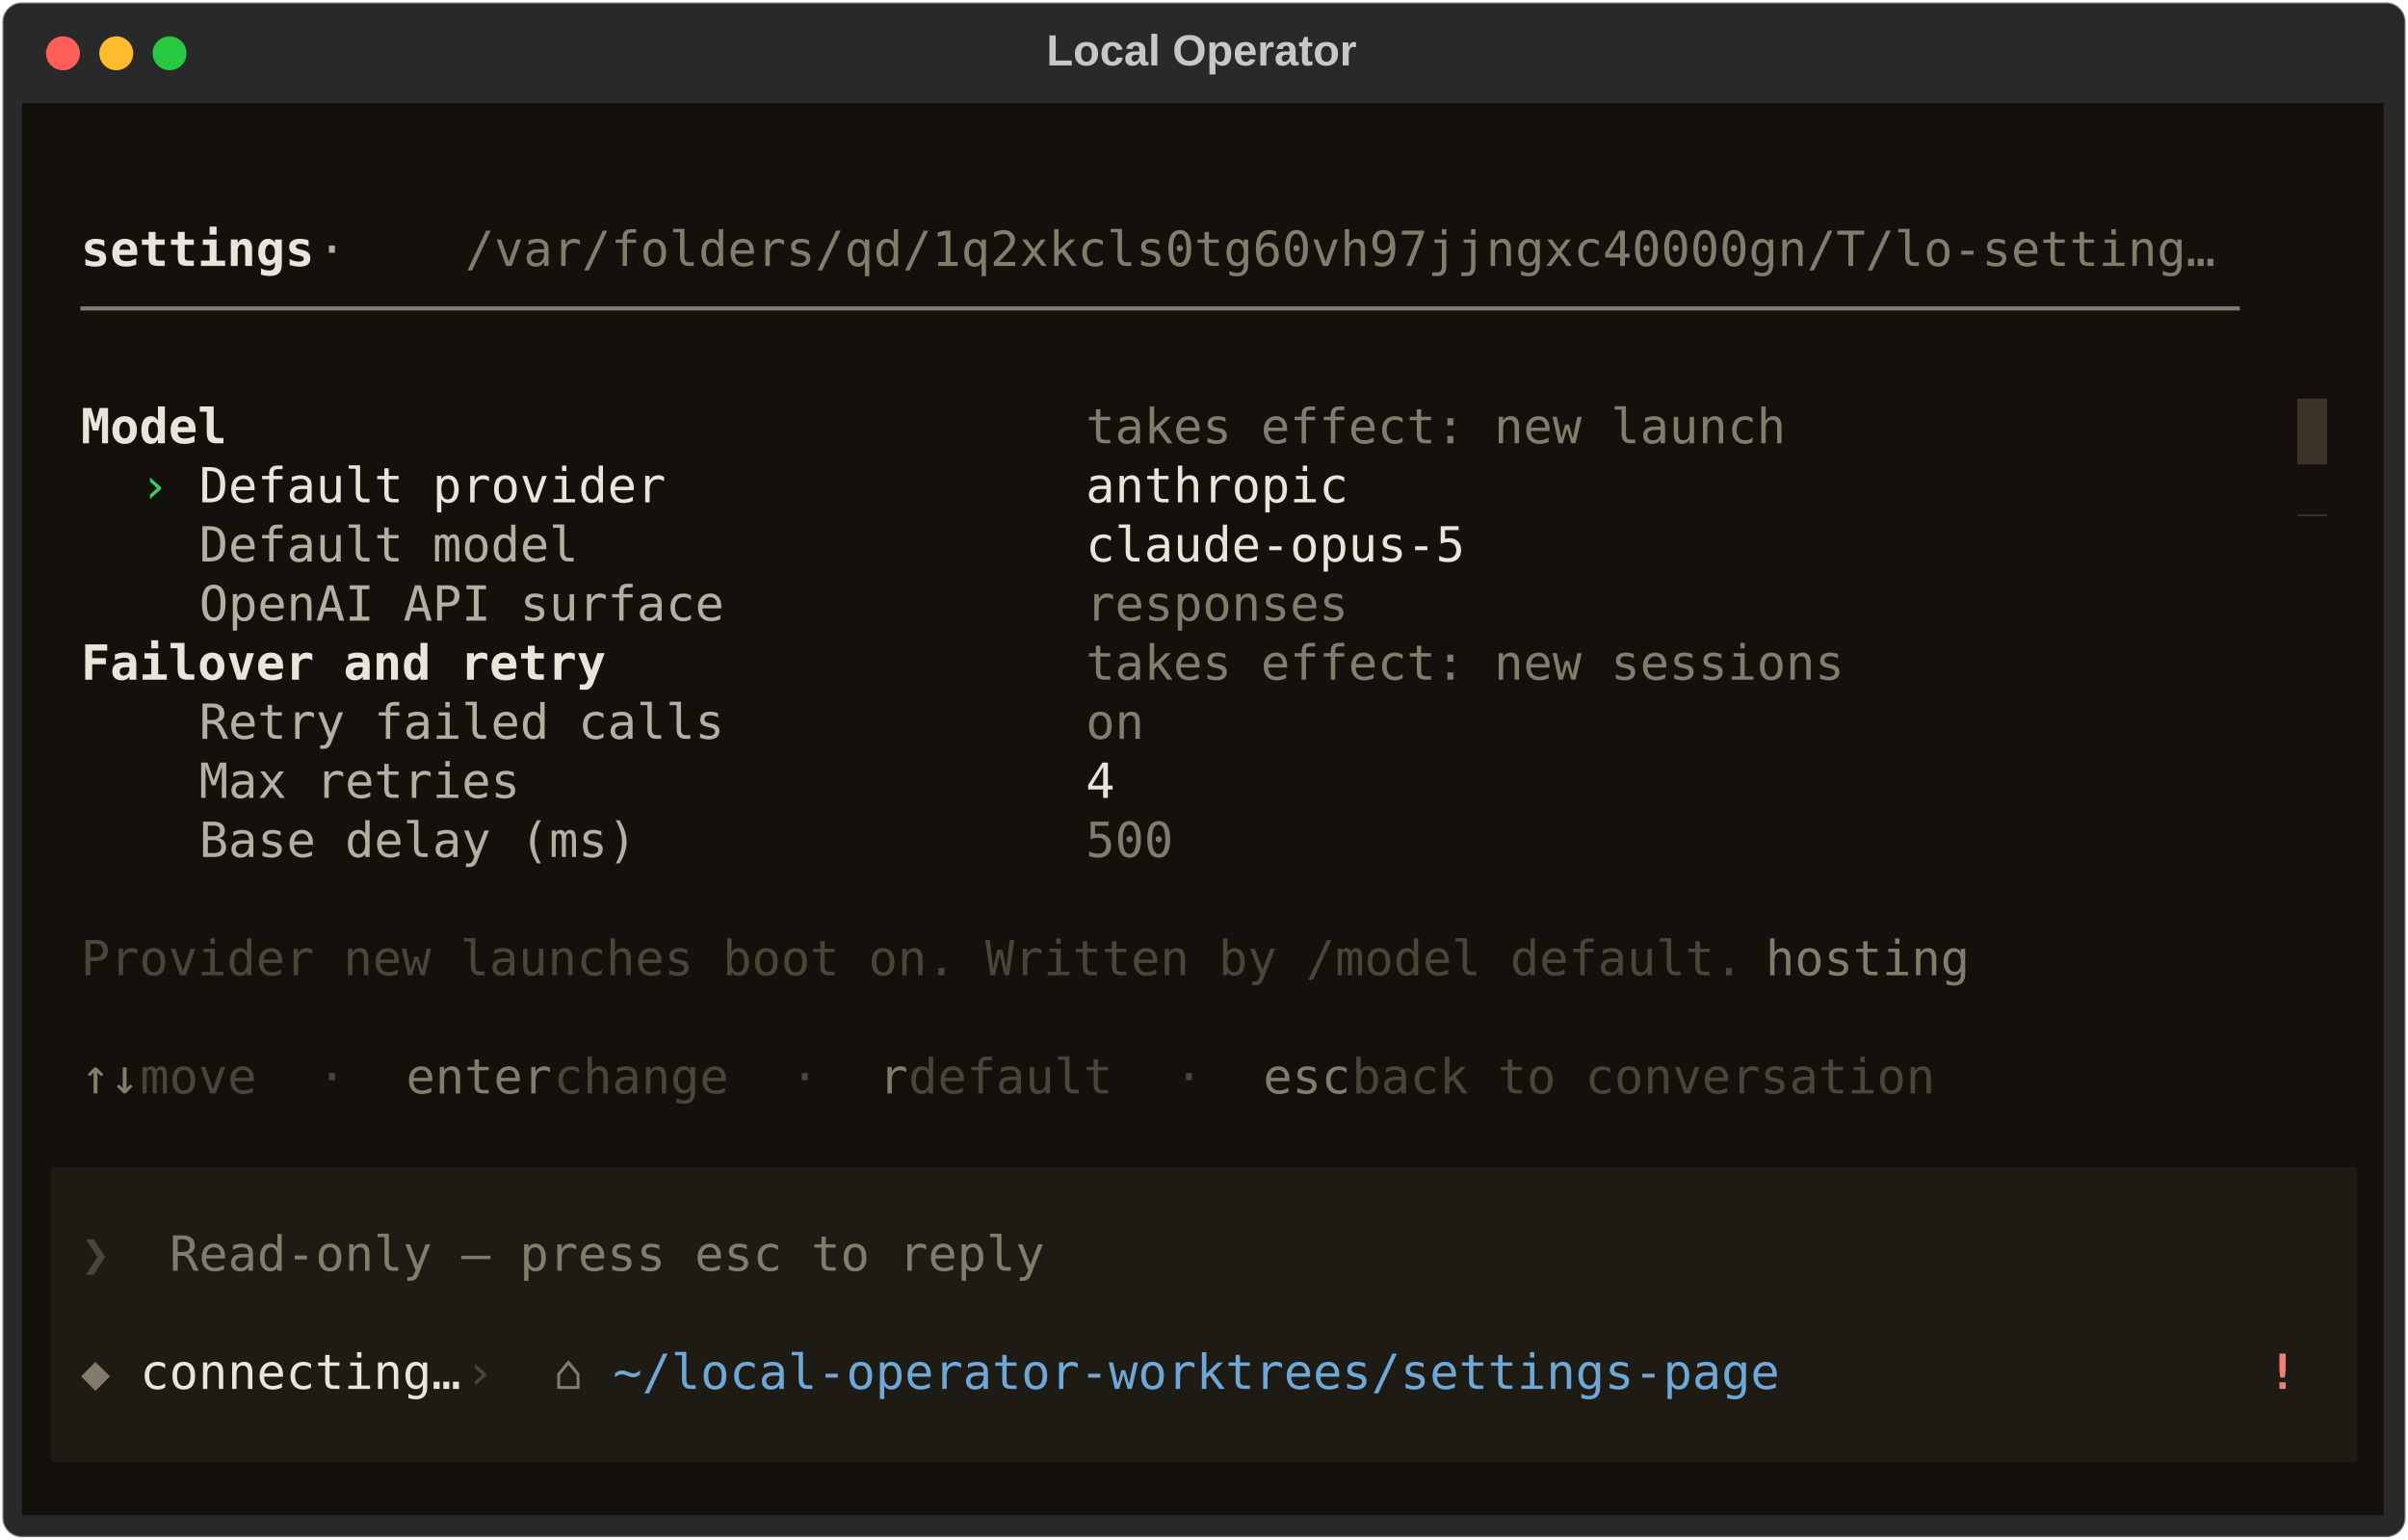
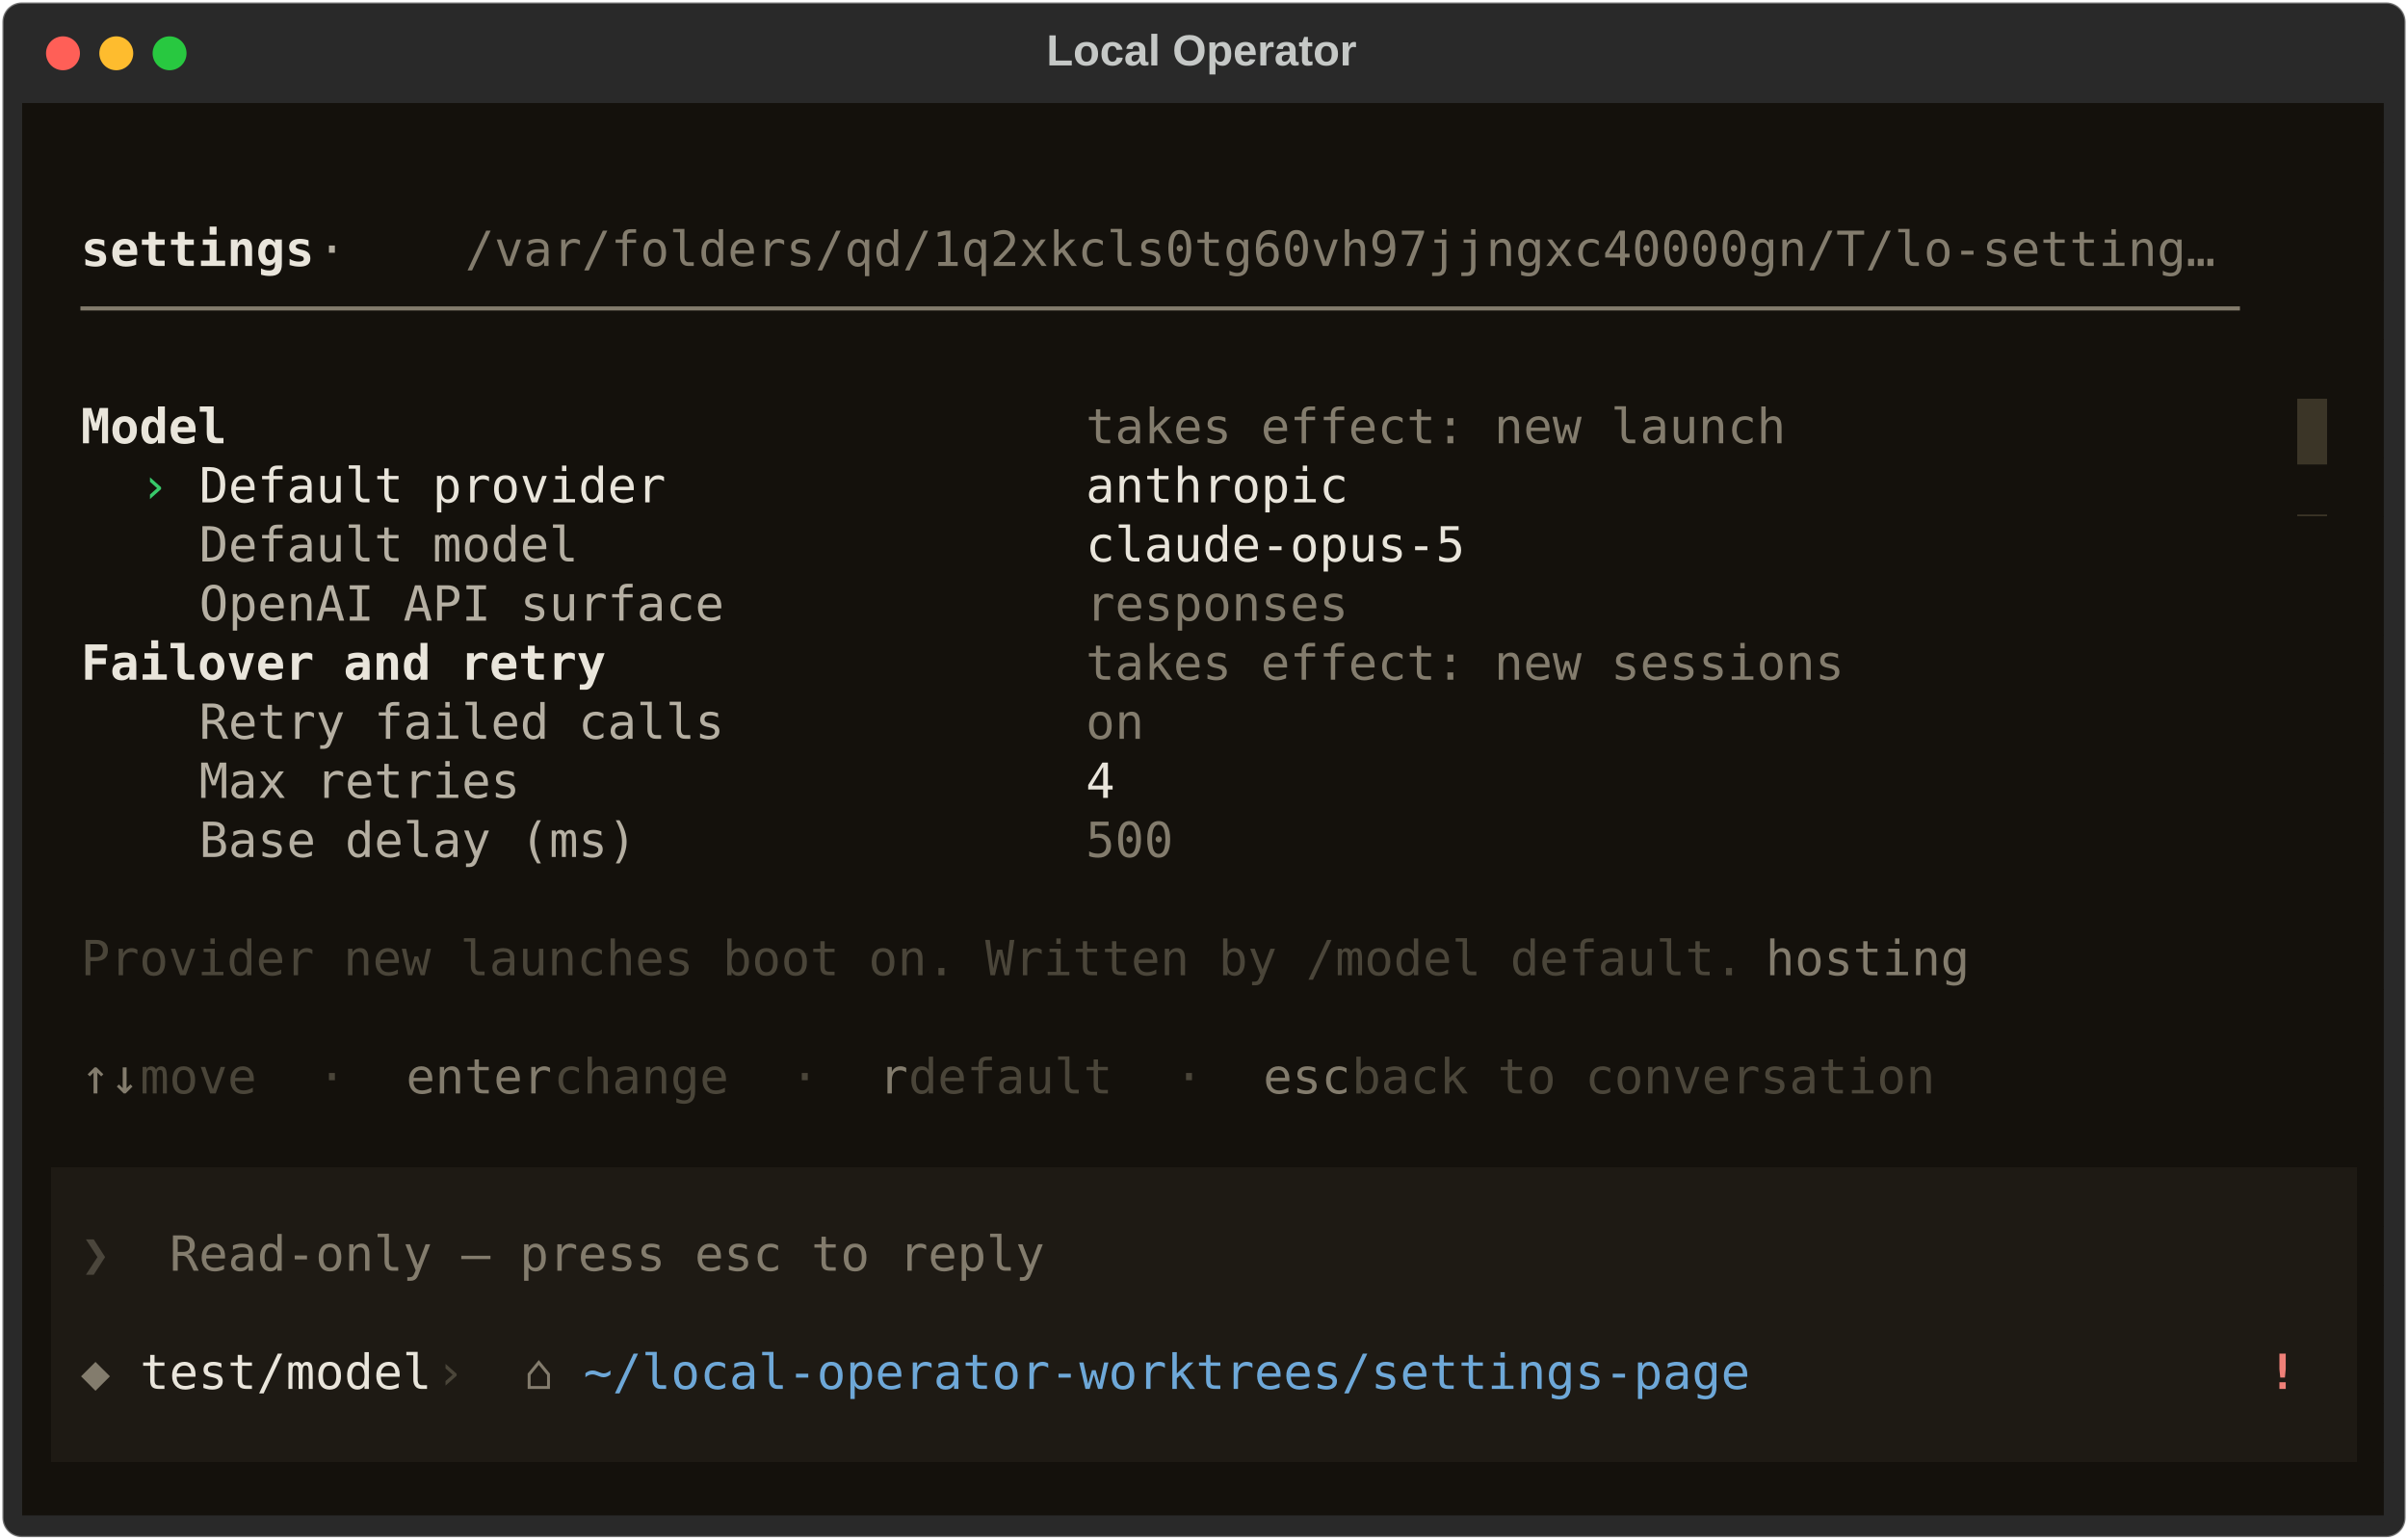
<svg xmlns="http://www.w3.org/2000/svg" class="rich-terminal" viewBox="0 0 994 635.6">
  <style>

    @font-face {
        font-family: "Fira Code";
        src: local("FiraCode-Regular"),
                url("https://cdnjs.cloudflare.com/ajax/libs/firacode/6.2.0/woff2/FiraCode-Regular.woff2") format("woff2"),
                url("https://cdnjs.cloudflare.com/ajax/libs/firacode/6.2.0/woff/FiraCode-Regular.woff") format("woff");
        font-style: normal;
        font-weight: 400;
    }
    @font-face {
        font-family: "Fira Code";
        src: local("FiraCode-Bold"),
                url("https://cdnjs.cloudflare.com/ajax/libs/firacode/6.2.0/woff2/FiraCode-Bold.woff2") format("woff2"),
                url("https://cdnjs.cloudflare.com/ajax/libs/firacode/6.2.0/woff/FiraCode-Bold.woff") format("woff");
        font-style: bold;
        font-weight: 700;
    }

-     .terminal-1159285098-matrix {
+     .terminal-1132349270-matrix {
        font-family: Fira Code, monospace;
        font-size: 20px;
        line-height: 24.4px;
        font-variant-east-asian: full-width;
    }

-     .terminal-1159285098-title {
+     .terminal-1132349270-title {
        font-size: 18px;
        font-weight: bold;
        font-family: arial;
    }

-     .terminal-1159285098-r1 { fill: #c5c8c6 }
- .terminal-1159285098-r2 { fill: #e9e5db;font-weight: bold }
- .terminal-1159285098-r3 { fill: #b5afa2 }
- .terminal-1159285098-r4 { fill: #837c6d }
- .terminal-1159285098-r5 { fill: #e9e5db }
- .terminal-1159285098-r6 { fill: #14110c }
- .terminal-1159285098-r7 { fill: #38c96a }
- .terminal-1159285098-r8 { fill: #4a4539 }
- .terminal-1159285098-r9 { fill: #4b463c }
- .terminal-1159285098-r10 { fill: #6ea8d8 }
- .terminal-1159285098-r11 { fill: #ef8078;font-weight: bold }
+     .terminal-1132349270-r1 { fill: #c5c8c6 }
+ .terminal-1132349270-r2 { fill: #e9e5db;font-weight: bold }
+ .terminal-1132349270-r3 { fill: #b5afa2 }
+ .terminal-1132349270-r4 { fill: #837c6d }
+ .terminal-1132349270-r5 { fill: #e9e5db }
+ .terminal-1132349270-r6 { fill: #14110c }
+ .terminal-1132349270-r7 { fill: #38c96a }
+ .terminal-1132349270-r8 { fill: #4a4539 }
+ .terminal-1132349270-r9 { fill: #4b463c }
+ .terminal-1132349270-r10 { fill: #6ea8d8 }
+ .terminal-1132349270-r11 { fill: #ef8078;font-weight: bold }
    </style>
  <defs>
-     <clipPath id="terminal-1159285098-clip-terminal">
+     <clipPath id="terminal-1132349270-clip-terminal">
      <rect x="0" y="0" width="975.0" height="584.6" />
    </clipPath>
-     <clipPath id="terminal-1159285098-line-0">
+     <clipPath id="terminal-1132349270-line-0">
      <rect x="0" y="1.5" width="976" height="24.65" />
    </clipPath>
-     <clipPath id="terminal-1159285098-line-1">
+     <clipPath id="terminal-1132349270-line-1">
      <rect x="0" y="25.9" width="976" height="24.65" />
    </clipPath>
-     <clipPath id="terminal-1159285098-line-2">
+     <clipPath id="terminal-1132349270-line-2">
      <rect x="0" y="50.3" width="976" height="24.65" />
    </clipPath>
-     <clipPath id="terminal-1159285098-line-3">
+     <clipPath id="terminal-1132349270-line-3">
      <rect x="0" y="74.7" width="976" height="24.65" />
    </clipPath>
-     <clipPath id="terminal-1159285098-line-4">
+     <clipPath id="terminal-1132349270-line-4">
      <rect x="0" y="99.1" width="976" height="24.65" />
    </clipPath>
-     <clipPath id="terminal-1159285098-line-5">
+     <clipPath id="terminal-1132349270-line-5">
      <rect x="0" y="123.5" width="976" height="24.65" />
    </clipPath>
-     <clipPath id="terminal-1159285098-line-6">
+     <clipPath id="terminal-1132349270-line-6">
      <rect x="0" y="147.9" width="976" height="24.65" />
    </clipPath>
-     <clipPath id="terminal-1159285098-line-7">
+     <clipPath id="terminal-1132349270-line-7">
      <rect x="0" y="172.3" width="976" height="24.65" />
    </clipPath>
-     <clipPath id="terminal-1159285098-line-8">
+     <clipPath id="terminal-1132349270-line-8">
      <rect x="0" y="196.7" width="976" height="24.65" />
    </clipPath>
-     <clipPath id="terminal-1159285098-line-9">
+     <clipPath id="terminal-1132349270-line-9">
      <rect x="0" y="221.1" width="976" height="24.65" />
    </clipPath>
-     <clipPath id="terminal-1159285098-line-10">
+     <clipPath id="terminal-1132349270-line-10">
      <rect x="0" y="245.5" width="976" height="24.65" />
    </clipPath>
-     <clipPath id="terminal-1159285098-line-11">
+     <clipPath id="terminal-1132349270-line-11">
      <rect x="0" y="269.9" width="976" height="24.65" />
    </clipPath>
-     <clipPath id="terminal-1159285098-line-12">
+     <clipPath id="terminal-1132349270-line-12">
      <rect x="0" y="294.3" width="976" height="24.65" />
    </clipPath>
-     <clipPath id="terminal-1159285098-line-13">
+     <clipPath id="terminal-1132349270-line-13">
      <rect x="0" y="318.7" width="976" height="24.65" />
    </clipPath>
-     <clipPath id="terminal-1159285098-line-14">
+     <clipPath id="terminal-1132349270-line-14">
      <rect x="0" y="343.1" width="976" height="24.65" />
    </clipPath>
-     <clipPath id="terminal-1159285098-line-15">
+     <clipPath id="terminal-1132349270-line-15">
      <rect x="0" y="367.5" width="976" height="24.65" />
    </clipPath>
-     <clipPath id="terminal-1159285098-line-16">
+     <clipPath id="terminal-1132349270-line-16">
      <rect x="0" y="391.9" width="976" height="24.65" />
    </clipPath>
-     <clipPath id="terminal-1159285098-line-17">
+     <clipPath id="terminal-1132349270-line-17">
      <rect x="0" y="416.3" width="976" height="24.65" />
    </clipPath>
-     <clipPath id="terminal-1159285098-line-18">
+     <clipPath id="terminal-1132349270-line-18">
      <rect x="0" y="440.7" width="976" height="24.65" />
    </clipPath>
-     <clipPath id="terminal-1159285098-line-19">
+     <clipPath id="terminal-1132349270-line-19">
      <rect x="0" y="465.1" width="976" height="24.65" />
    </clipPath>
-     <clipPath id="terminal-1159285098-line-20">
+     <clipPath id="terminal-1132349270-line-20">
      <rect x="0" y="489.5" width="976" height="24.65" />
    </clipPath>
-     <clipPath id="terminal-1159285098-line-21">
+     <clipPath id="terminal-1132349270-line-21">
      <rect x="0" y="513.9" width="976" height="24.65" />
    </clipPath>
-     <clipPath id="terminal-1159285098-line-22">
+     <clipPath id="terminal-1132349270-line-22">
      <rect x="0" y="538.3" width="976" height="24.65" />
    </clipPath>
  </defs>
  <rect fill="#292929" stroke="rgba(255,255,255,0.35)" stroke-width="1" x="1" y="1" width="992" height="633.6" rx="8" />
-   <text class="terminal-1159285098-title" fill="#c5c8c6" text-anchor="middle" x="496" y="27">Local Operator</text>
+   <text class="terminal-1132349270-title" fill="#c5c8c6" text-anchor="middle" x="496" y="27">Local Operator</text>
  <g transform="translate(26,22)">
    <circle cx="0" cy="0" r="7" fill="#ff5f57" />
    <circle cx="22" cy="0" r="7" fill="#febc2e" />
    <circle cx="44" cy="0" r="7" fill="#28c840" />
  </g>
-   <g transform="translate(9, 41)" clip-path="url(#terminal-1159285098-clip-terminal)">
+   <g transform="translate(9, 41)" clip-path="url(#terminal-1132349270-clip-terminal)">
    <rect fill="#14110c" x="0" y="1.5" width="976" height="24.65" shape-rendering="crispEdges" />
    <rect fill="#14110c" x="0" y="25.9" width="12.2" height="24.65" shape-rendering="crispEdges" />
    <rect fill="#14110c" x="12.2" y="25.9" width="951.6" height="24.65" shape-rendering="crispEdges" />
    <rect fill="#14110c" x="963.8" y="25.9" width="12.2" height="24.65" shape-rendering="crispEdges" />
    <rect fill="#14110c" x="0" y="50.3" width="12.2" height="24.65" shape-rendering="crispEdges" />
    <rect fill="#14110c" x="12.2" y="50.3" width="12.2" height="24.65" shape-rendering="crispEdges" />
    <rect fill="#14110c" x="24.4" y="50.3" width="97.6" height="24.65" shape-rendering="crispEdges" />
    <rect fill="#14110c" x="122" y="50.3" width="61" height="24.65" shape-rendering="crispEdges" />
    <rect fill="#14110c" x="183" y="50.3" width="732" height="24.65" shape-rendering="crispEdges" />
    <rect fill="#14110c" x="915" y="50.3" width="36.6" height="24.65" shape-rendering="crispEdges" />
    <rect fill="#14110c" x="951.6" y="50.3" width="12.2" height="24.65" shape-rendering="crispEdges" />
    <rect fill="#14110c" x="963.8" y="50.3" width="12.2" height="24.65" shape-rendering="crispEdges" />
    <rect fill="#14110c" x="0" y="74.7" width="12.2" height="24.65" shape-rendering="crispEdges" />
    <rect fill="#14110c" x="12.2" y="74.7" width="12.2" height="24.65" shape-rendering="crispEdges" />
    <rect fill="#14110c" x="24.4" y="74.7" width="902.8" height="24.65" shape-rendering="crispEdges" />
    <rect fill="#14110c" x="927.2" y="74.7" width="24.4" height="24.65" shape-rendering="crispEdges" />
    <rect fill="#14110c" x="951.6" y="74.7" width="12.2" height="24.65" shape-rendering="crispEdges" />
    <rect fill="#14110c" x="963.8" y="74.7" width="12.2" height="24.65" shape-rendering="crispEdges" />
    <rect fill="#14110c" x="0" y="99.1" width="12.2" height="24.65" shape-rendering="crispEdges" />
    <rect fill="#14110c" x="12.2" y="99.1" width="12.2" height="24.65" shape-rendering="crispEdges" />
    <rect fill="#14110c" x="24.4" y="99.1" width="927.2" height="24.65" shape-rendering="crispEdges" />
    <rect fill="#14110c" x="951.6" y="99.1" width="12.2" height="24.65" shape-rendering="crispEdges" />
    <rect fill="#14110c" x="963.8" y="99.1" width="12.2" height="24.65" shape-rendering="crispEdges" />
    <rect fill="#14110c" x="0" y="123.5" width="12.2" height="24.65" shape-rendering="crispEdges" />
    <rect fill="#14110c" x="12.2" y="123.5" width="12.2" height="24.65" shape-rendering="crispEdges" />
    <rect fill="#14110c" x="24.4" y="123.5" width="61" height="24.65" shape-rendering="crispEdges" />
    <rect fill="#14110c" x="85.4" y="123.5" width="353.8" height="24.65" shape-rendering="crispEdges" />
    <rect fill="#14110c" x="439.2" y="123.5" width="292.8" height="24.65" shape-rendering="crispEdges" />
    <rect fill="#14110c" x="732" y="123.5" width="207.4" height="24.65" shape-rendering="crispEdges" />
    <rect fill="#3b3527" x="939.4" y="123.5" width="12.2" height="24.65" shape-rendering="crispEdges" />
    <rect fill="#14110c" x="951.6" y="123.5" width="12.2" height="24.65" shape-rendering="crispEdges" />
    <rect fill="#14110c" x="963.8" y="123.5" width="12.2" height="24.65" shape-rendering="crispEdges" />
    <rect fill="#14110c" x="0" y="147.9" width="12.2" height="24.65" shape-rendering="crispEdges" />
    <rect fill="#14110c" x="12.2" y="147.9" width="12.2" height="24.65" shape-rendering="crispEdges" />
    <rect fill="#14110c" x="24.4" y="147.9" width="24.4" height="24.65" shape-rendering="crispEdges" />
    <rect fill="#14110c" x="48.8" y="147.9" width="24.4" height="24.65" shape-rendering="crispEdges" />
    <rect fill="#14110c" x="73.2" y="147.9" width="195.2" height="24.65" shape-rendering="crispEdges" />
    <rect fill="#14110c" x="268.4" y="147.9" width="170.8" height="24.65" shape-rendering="crispEdges" />
    <rect fill="#14110c" x="439.2" y="147.9" width="109.8" height="24.65" shape-rendering="crispEdges" />
    <rect fill="#14110c" x="549" y="147.9" width="390.4" height="24.65" shape-rendering="crispEdges" />
    <rect fill="#3b3527" x="939.4" y="147.9" width="12.2" height="24.65" shape-rendering="crispEdges" />
    <rect fill="#14110c" x="951.6" y="147.9" width="12.2" height="24.65" shape-rendering="crispEdges" />
    <rect fill="#14110c" x="963.8" y="147.9" width="12.2" height="24.65" shape-rendering="crispEdges" />
    <rect fill="#14110c" x="0" y="172.3" width="12.2" height="24.65" shape-rendering="crispEdges" />
    <rect fill="#14110c" x="12.2" y="172.3" width="12.2" height="24.65" shape-rendering="crispEdges" />
    <rect fill="#14110c" x="24.4" y="172.3" width="24.4" height="24.65" shape-rendering="crispEdges" />
    <rect fill="#14110c" x="48.8" y="172.3" width="24.4" height="24.65" shape-rendering="crispEdges" />
    <rect fill="#14110c" x="73.2" y="172.3" width="158.6" height="24.65" shape-rendering="crispEdges" />
    <rect fill="#14110c" x="231.8" y="172.3" width="207.4" height="24.65" shape-rendering="crispEdges" />
    <rect fill="#14110c" x="439.2" y="172.3" width="158.6" height="24.65" shape-rendering="crispEdges" />
    <rect fill="#14110c" x="597.8" y="172.3" width="341.6" height="24.65" shape-rendering="crispEdges" />
    <rect fill="#14110c" x="939.4" y="172.3" width="12.2" height="24.65" shape-rendering="crispEdges" />
    <rect fill="#14110c" x="951.6" y="172.3" width="12.2" height="24.65" shape-rendering="crispEdges" />
    <rect fill="#14110c" x="963.8" y="172.3" width="12.2" height="24.65" shape-rendering="crispEdges" />
    <rect fill="#14110c" x="0" y="196.7" width="12.2" height="24.65" shape-rendering="crispEdges" />
    <rect fill="#14110c" x="12.2" y="196.7" width="12.2" height="24.65" shape-rendering="crispEdges" />
    <rect fill="#14110c" x="24.4" y="196.7" width="24.4" height="24.65" shape-rendering="crispEdges" />
    <rect fill="#14110c" x="48.8" y="196.7" width="24.4" height="24.65" shape-rendering="crispEdges" />
    <rect fill="#14110c" x="73.2" y="196.7" width="219.6" height="24.65" shape-rendering="crispEdges" />
    <rect fill="#14110c" x="292.8" y="196.7" width="146.4" height="24.65" shape-rendering="crispEdges" />
    <rect fill="#14110c" x="439.2" y="196.7" width="109.8" height="24.65" shape-rendering="crispEdges" />
    <rect fill="#14110c" x="549" y="196.7" width="390.4" height="24.65" shape-rendering="crispEdges" />
    <rect fill="#14110c" x="939.4" y="196.7" width="12.2" height="24.65" shape-rendering="crispEdges" />
    <rect fill="#14110c" x="951.6" y="196.7" width="12.2" height="24.65" shape-rendering="crispEdges" />
    <rect fill="#14110c" x="963.8" y="196.7" width="12.2" height="24.65" shape-rendering="crispEdges" />
    <rect fill="#14110c" x="0" y="221.1" width="12.2" height="24.65" shape-rendering="crispEdges" />
    <rect fill="#14110c" x="12.2" y="221.1" width="12.2" height="24.65" shape-rendering="crispEdges" />
    <rect fill="#14110c" x="24.4" y="221.1" width="219.6" height="24.65" shape-rendering="crispEdges" />
    <rect fill="#14110c" x="244" y="221.1" width="195.2" height="24.65" shape-rendering="crispEdges" />
    <rect fill="#14110c" x="439.2" y="221.1" width="317.2" height="24.65" shape-rendering="crispEdges" />
    <rect fill="#14110c" x="756.4" y="221.1" width="183" height="24.65" shape-rendering="crispEdges" />
    <rect fill="#14110c" x="939.4" y="221.1" width="12.2" height="24.65" shape-rendering="crispEdges" />
    <rect fill="#14110c" x="951.6" y="221.1" width="12.2" height="24.65" shape-rendering="crispEdges" />
    <rect fill="#14110c" x="963.8" y="221.1" width="12.2" height="24.65" shape-rendering="crispEdges" />
    <rect fill="#14110c" x="0" y="245.5" width="12.2" height="24.65" shape-rendering="crispEdges" />
    <rect fill="#14110c" x="12.2" y="245.5" width="12.2" height="24.65" shape-rendering="crispEdges" />
    <rect fill="#14110c" x="24.4" y="245.5" width="24.4" height="24.65" shape-rendering="crispEdges" />
    <rect fill="#14110c" x="48.8" y="245.5" width="24.4" height="24.65" shape-rendering="crispEdges" />
    <rect fill="#14110c" x="73.2" y="245.5" width="219.6" height="24.65" shape-rendering="crispEdges" />
    <rect fill="#14110c" x="292.8" y="245.5" width="146.4" height="24.65" shape-rendering="crispEdges" />
    <rect fill="#14110c" x="439.2" y="245.5" width="24.4" height="24.65" shape-rendering="crispEdges" />
    <rect fill="#14110c" x="463.6" y="245.5" width="475.8" height="24.65" shape-rendering="crispEdges" />
    <rect fill="#14110c" x="939.4" y="245.5" width="12.2" height="24.65" shape-rendering="crispEdges" />
    <rect fill="#14110c" x="951.6" y="245.5" width="12.2" height="24.65" shape-rendering="crispEdges" />
    <rect fill="#14110c" x="963.8" y="245.5" width="12.2" height="24.65" shape-rendering="crispEdges" />
    <rect fill="#14110c" x="0" y="269.9" width="12.2" height="24.65" shape-rendering="crispEdges" />
    <rect fill="#14110c" x="12.2" y="269.9" width="12.2" height="24.65" shape-rendering="crispEdges" />
    <rect fill="#14110c" x="24.4" y="269.9" width="24.4" height="24.65" shape-rendering="crispEdges" />
    <rect fill="#14110c" x="48.8" y="269.9" width="24.4" height="24.65" shape-rendering="crispEdges" />
    <rect fill="#14110c" x="73.2" y="269.9" width="134.2" height="24.65" shape-rendering="crispEdges" />
    <rect fill="#14110c" x="207.4" y="269.9" width="231.8" height="24.65" shape-rendering="crispEdges" />
    <rect fill="#14110c" x="439.2" y="269.9" width="12.2" height="24.65" shape-rendering="crispEdges" />
    <rect fill="#14110c" x="451.4" y="269.9" width="488" height="24.65" shape-rendering="crispEdges" />
    <rect fill="#14110c" x="939.4" y="269.9" width="12.2" height="24.65" shape-rendering="crispEdges" />
    <rect fill="#14110c" x="951.6" y="269.9" width="12.2" height="24.65" shape-rendering="crispEdges" />
    <rect fill="#14110c" x="963.8" y="269.9" width="12.2" height="24.65" shape-rendering="crispEdges" />
    <rect fill="#14110c" x="0" y="294.3" width="12.2" height="24.65" shape-rendering="crispEdges" />
    <rect fill="#14110c" x="12.2" y="294.3" width="12.2" height="24.65" shape-rendering="crispEdges" />
    <rect fill="#14110c" x="24.4" y="294.3" width="24.4" height="24.65" shape-rendering="crispEdges" />
    <rect fill="#14110c" x="48.8" y="294.3" width="24.4" height="24.65" shape-rendering="crispEdges" />
    <rect fill="#14110c" x="73.2" y="294.3" width="183" height="24.65" shape-rendering="crispEdges" />
    <rect fill="#14110c" x="256.2" y="294.3" width="183" height="24.65" shape-rendering="crispEdges" />
    <rect fill="#14110c" x="439.2" y="294.3" width="36.6" height="24.65" shape-rendering="crispEdges" />
    <rect fill="#14110c" x="475.8" y="294.3" width="463.6" height="24.65" shape-rendering="crispEdges" />
    <rect fill="#14110c" x="939.4" y="294.3" width="12.2" height="24.65" shape-rendering="crispEdges" />
    <rect fill="#14110c" x="951.6" y="294.3" width="12.2" height="24.65" shape-rendering="crispEdges" />
    <rect fill="#14110c" x="963.8" y="294.3" width="12.2" height="24.65" shape-rendering="crispEdges" />
    <rect fill="#14110c" x="0" y="318.7" width="12.2" height="24.65" shape-rendering="crispEdges" />
    <rect fill="#14110c" x="12.2" y="318.7" width="12.2" height="24.65" shape-rendering="crispEdges" />
    <rect fill="#14110c" x="24.4" y="318.7" width="927.2" height="24.65" shape-rendering="crispEdges" />
    <rect fill="#14110c" x="951.6" y="318.7" width="12.2" height="24.65" shape-rendering="crispEdges" />
    <rect fill="#14110c" x="963.8" y="318.7" width="12.2" height="24.65" shape-rendering="crispEdges" />
    <rect fill="#14110c" x="0" y="343.1" width="12.2" height="24.65" shape-rendering="crispEdges" />
    <rect fill="#14110c" x="12.2" y="343.1" width="12.2" height="24.65" shape-rendering="crispEdges" />
    <rect fill="#14110c" x="24.4" y="343.1" width="695.4" height="24.65" shape-rendering="crispEdges" />
    <rect fill="#14110c" x="719.8" y="343.1" width="122" height="24.65" shape-rendering="crispEdges" />
    <rect fill="#14110c" x="841.8" y="343.1" width="109.8" height="24.65" shape-rendering="crispEdges" />
    <rect fill="#14110c" x="951.6" y="343.1" width="12.2" height="24.65" shape-rendering="crispEdges" />
    <rect fill="#14110c" x="963.8" y="343.1" width="12.2" height="24.65" shape-rendering="crispEdges" />
    <rect fill="#14110c" x="0" y="367.5" width="12.2" height="24.65" shape-rendering="crispEdges" />
    <rect fill="#14110c" x="12.2" y="367.5" width="12.2" height="24.65" shape-rendering="crispEdges" />
    <rect fill="#14110c" x="24.4" y="367.5" width="927.2" height="24.65" shape-rendering="crispEdges" />
    <rect fill="#14110c" x="951.6" y="367.5" width="12.2" height="24.65" shape-rendering="crispEdges" />
    <rect fill="#14110c" x="963.8" y="367.5" width="12.2" height="24.65" shape-rendering="crispEdges" />
    <rect fill="#14110c" x="0" y="391.9" width="12.2" height="24.65" shape-rendering="crispEdges" />
    <rect fill="#14110c" x="12.2" y="391.9" width="12.2" height="24.65" shape-rendering="crispEdges" />
    <rect fill="#14110c" x="24.4" y="391.9" width="24.4" height="24.65" shape-rendering="crispEdges" />
    <rect fill="#14110c" x="48.8" y="391.9" width="73.2" height="24.65" shape-rendering="crispEdges" />
    <rect fill="#14110c" x="122" y="391.9" width="36.6" height="24.65" shape-rendering="crispEdges" />
    <rect fill="#14110c" x="158.6" y="391.9" width="61" height="24.65" shape-rendering="crispEdges" />
    <rect fill="#14110c" x="219.6" y="391.9" width="97.6" height="24.65" shape-rendering="crispEdges" />
    <rect fill="#14110c" x="317.2" y="391.9" width="36.6" height="24.65" shape-rendering="crispEdges" />
    <rect fill="#14110c" x="353.8" y="391.9" width="12.2" height="24.65" shape-rendering="crispEdges" />
    <rect fill="#14110c" x="366" y="391.9" width="109.8" height="24.65" shape-rendering="crispEdges" />
    <rect fill="#14110c" x="475.8" y="391.9" width="36.6" height="24.65" shape-rendering="crispEdges" />
    <rect fill="#14110c" x="512.4" y="391.9" width="36.6" height="24.65" shape-rendering="crispEdges" />
    <rect fill="#14110c" x="549" y="391.9" width="256.2" height="24.65" shape-rendering="crispEdges" />
    <rect fill="#14110c" x="805.2" y="391.9" width="146.4" height="24.65" shape-rendering="crispEdges" />
    <rect fill="#14110c" x="951.6" y="391.9" width="12.2" height="24.65" shape-rendering="crispEdges" />
    <rect fill="#14110c" x="963.8" y="391.9" width="12.2" height="24.65" shape-rendering="crispEdges" />
    <rect fill="#14110c" x="0" y="416.3" width="12.2" height="24.65" shape-rendering="crispEdges" />
    <rect fill="#14110c" x="12.2" y="416.3" width="951.6" height="24.65" shape-rendering="crispEdges" />
    <rect fill="#14110c" x="963.8" y="416.3" width="12.2" height="24.65" shape-rendering="crispEdges" />
    <rect fill="#14110c" x="0" y="440.7" width="12.2" height="24.65" shape-rendering="crispEdges" />
    <rect fill="#1e1a14" x="12.2" y="440.7" width="951.6" height="24.65" shape-rendering="crispEdges" />
    <rect fill="#14110c" x="963.8" y="440.7" width="12.2" height="24.65" shape-rendering="crispEdges" />
    <rect fill="#14110c" x="0" y="465.1" width="12.2" height="24.65" shape-rendering="crispEdges" />
    <rect fill="#1e1a14" x="12.2" y="465.1" width="12.2" height="24.65" shape-rendering="crispEdges" />
    <rect fill="#1e1a14" x="24.4" y="465.1" width="12.2" height="24.65" shape-rendering="crispEdges" />
    <rect fill="#1e1a14" x="36.6" y="465.1" width="12.2" height="24.65" shape-rendering="crispEdges" />
    <rect fill="#1e1a14" x="48.8" y="465.1" width="12.2" height="24.65" shape-rendering="crispEdges" />
    <rect fill="#1e1a14" x="61" y="465.1" width="366" height="24.65" shape-rendering="crispEdges" />
    <rect fill="#1e1a14" x="427" y="465.1" width="512.4" height="24.65" shape-rendering="crispEdges" />
    <rect fill="#1e1a14" x="939.4" y="465.1" width="12.2" height="24.65" shape-rendering="crispEdges" />
    <rect fill="#1e1a14" x="951.6" y="465.1" width="12.2" height="24.65" shape-rendering="crispEdges" />
    <rect fill="#14110c" x="963.8" y="465.1" width="12.2" height="24.65" shape-rendering="crispEdges" />
    <rect fill="#14110c" x="0" y="489.5" width="12.2" height="24.65" shape-rendering="crispEdges" />
    <rect fill="#1e1a14" x="12.2" y="489.5" width="12.2" height="24.65" shape-rendering="crispEdges" />
    <rect fill="#1e1a14" x="24.4" y="489.5" width="927.2" height="24.65" shape-rendering="crispEdges" />
    <rect fill="#1e1a14" x="951.6" y="489.5" width="12.2" height="24.65" shape-rendering="crispEdges" />
    <rect fill="#14110c" x="963.8" y="489.5" width="12.2" height="24.65" shape-rendering="crispEdges" />
    <rect fill="#14110c" x="0" y="513.9" width="12.2" height="24.65" shape-rendering="crispEdges" />
    <rect fill="#1e1a14" x="12.2" y="513.9" width="12.2" height="24.65" shape-rendering="crispEdges" />
    <rect fill="#1e1a14" x="24.4" y="513.9" width="24.4" height="24.65" shape-rendering="crispEdges" />
-     <rect fill="#1e1a14" x="48.8" y="513.9" width="134.2" height="24.65" shape-rendering="crispEdges" />
-     <rect fill="#1e1a14" x="183" y="513.9" width="36.6" height="24.65" shape-rendering="crispEdges" />
-     <rect fill="#1e1a14" x="219.6" y="513.9" width="24.4" height="24.65" shape-rendering="crispEdges" />
-     <rect fill="#1e1a14" x="244" y="513.9" width="488" height="24.65" shape-rendering="crispEdges" />
-     <rect fill="#1e1a14" x="732" y="513.9" width="195.2" height="24.65" shape-rendering="crispEdges" />
+     <rect fill="#1e1a14" x="48.8" y="513.9" width="122" height="24.65" shape-rendering="crispEdges" />
+     <rect fill="#1e1a14" x="170.8" y="513.9" width="36.6" height="24.65" shape-rendering="crispEdges" />
+     <rect fill="#1e1a14" x="207.4" y="513.9" width="24.4" height="24.65" shape-rendering="crispEdges" />
+     <rect fill="#1e1a14" x="231.8" y="513.9" width="488" height="24.65" shape-rendering="crispEdges" />
+     <rect fill="#1e1a14" x="719.8" y="513.9" width="207.4" height="24.65" shape-rendering="crispEdges" />
    <rect fill="#1e1a14" x="927.2" y="513.9" width="12.2" height="24.65" shape-rendering="crispEdges" />
    <rect fill="#1e1a14" x="939.4" y="513.9" width="12.2" height="24.65" shape-rendering="crispEdges" />
    <rect fill="#1e1a14" x="951.6" y="513.9" width="12.2" height="24.65" shape-rendering="crispEdges" />
    <rect fill="#14110c" x="963.8" y="513.9" width="12.2" height="24.65" shape-rendering="crispEdges" />
    <rect fill="#14110c" x="0" y="538.3" width="12.2" height="24.65" shape-rendering="crispEdges" />
    <rect fill="#1e1a14" x="12.2" y="538.3" width="951.6" height="24.65" shape-rendering="crispEdges" />
    <rect fill="#14110c" x="963.8" y="538.3" width="12.2" height="24.65" shape-rendering="crispEdges" />
    <rect fill="#14110c" x="0" y="562.7" width="976" height="24.65" shape-rendering="crispEdges" />
-     <g class="terminal-1159285098-matrix">
-       <text class="terminal-1159285098-r1" x="976" y="20" textLength="12.2" clip-path="url(#terminal-1159285098-line-0)">
- </text>
-       <text class="terminal-1159285098-r1" x="976" y="44.4" textLength="12.2" clip-path="url(#terminal-1159285098-line-1)">
- </text>
-       <text class="terminal-1159285098-r2" x="24.4" y="68.8" textLength="97.6" clip-path="url(#terminal-1159285098-line-2)">settings</text>
-       <text class="terminal-1159285098-r3" x="122" y="68.8" textLength="61" clip-path="url(#terminal-1159285098-line-2)">  ·  </text>
-       <text class="terminal-1159285098-r4" x="183" y="68.8" textLength="732" clip-path="url(#terminal-1159285098-line-2)">/var/folders/qd/1q2xkcls0tg60vh97jjngxc40000gn/T/lo-setting…</text>
-       <text class="terminal-1159285098-r1" x="976" y="68.8" textLength="12.2" clip-path="url(#terminal-1159285098-line-2)">
- </text>
-       <text class="terminal-1159285098-r4" x="24.4" y="93.2" textLength="902.8" clip-path="url(#terminal-1159285098-line-3)">──────────────────────────────────────────────────────────────────────────</text>
-       <text class="terminal-1159285098-r1" x="976" y="93.2" textLength="12.2" clip-path="url(#terminal-1159285098-line-3)">
- </text>
-       <text class="terminal-1159285098-r1" x="976" y="117.6" textLength="12.2" clip-path="url(#terminal-1159285098-line-4)">
- </text>
-       <text class="terminal-1159285098-r2" x="24.4" y="142" textLength="61" clip-path="url(#terminal-1159285098-line-5)">Model</text>
-       <text class="terminal-1159285098-r4" x="439.2" y="142" textLength="292.8" clip-path="url(#terminal-1159285098-line-5)">takes effect: new launch</text>
-       <text class="terminal-1159285098-r1" x="976" y="142" textLength="12.2" clip-path="url(#terminal-1159285098-line-5)">
- </text>
-       <text class="terminal-1159285098-r7" x="48.8" y="166.4" textLength="24.4" clip-path="url(#terminal-1159285098-line-6)">› </text>
-       <text class="terminal-1159285098-r5" x="73.2" y="166.4" textLength="195.2" clip-path="url(#terminal-1159285098-line-6)">Default provider</text>
-       <text class="terminal-1159285098-r5" x="439.2" y="166.4" textLength="109.8" clip-path="url(#terminal-1159285098-line-6)">anthropic</text>
-       <text class="terminal-1159285098-r6" x="939.4" y="166.4" textLength="12.2" clip-path="url(#terminal-1159285098-line-6)">▇</text>
-       <text class="terminal-1159285098-r1" x="976" y="166.4" textLength="12.2" clip-path="url(#terminal-1159285098-line-6)">
- </text>
-       <text class="terminal-1159285098-r3" x="73.2" y="190.8" textLength="158.6" clip-path="url(#terminal-1159285098-line-7)">Default model</text>
-       <text class="terminal-1159285098-r5" x="439.2" y="190.8" textLength="158.6" clip-path="url(#terminal-1159285098-line-7)">claude-opus-5</text>
-       <text class="terminal-1159285098-r1" x="976" y="190.8" textLength="12.2" clip-path="url(#terminal-1159285098-line-7)">
- </text>
-       <text class="terminal-1159285098-r3" x="73.2" y="215.2" textLength="219.6" clip-path="url(#terminal-1159285098-line-8)">OpenAI API surface</text>
-       <text class="terminal-1159285098-r4" x="439.2" y="215.2" textLength="109.8" clip-path="url(#terminal-1159285098-line-8)">responses</text>
-       <text class="terminal-1159285098-r1" x="976" y="215.2" textLength="12.2" clip-path="url(#terminal-1159285098-line-8)">
- </text>
-       <text class="terminal-1159285098-r2" x="24.4" y="239.6" textLength="219.6" clip-path="url(#terminal-1159285098-line-9)">Failover and retry</text>
-       <text class="terminal-1159285098-r4" x="439.2" y="239.6" textLength="317.2" clip-path="url(#terminal-1159285098-line-9)">takes effect: new sessions</text>
-       <text class="terminal-1159285098-r1" x="976" y="239.6" textLength="12.2" clip-path="url(#terminal-1159285098-line-9)">
- </text>
-       <text class="terminal-1159285098-r3" x="73.2" y="264" textLength="219.6" clip-path="url(#terminal-1159285098-line-10)">Retry failed calls</text>
-       <text class="terminal-1159285098-r4" x="439.2" y="264" textLength="24.4" clip-path="url(#terminal-1159285098-line-10)">on</text>
-       <text class="terminal-1159285098-r1" x="976" y="264" textLength="12.2" clip-path="url(#terminal-1159285098-line-10)">
- </text>
-       <text class="terminal-1159285098-r3" x="73.2" y="288.4" textLength="134.2" clip-path="url(#terminal-1159285098-line-11)">Max retries</text>
-       <text class="terminal-1159285098-r5" x="439.2" y="288.4" textLength="12.2" clip-path="url(#terminal-1159285098-line-11)">4</text>
-       <text class="terminal-1159285098-r1" x="976" y="288.4" textLength="12.2" clip-path="url(#terminal-1159285098-line-11)">
- </text>
-       <text class="terminal-1159285098-r3" x="73.2" y="312.8" textLength="183" clip-path="url(#terminal-1159285098-line-12)">Base delay (ms)</text>
-       <text class="terminal-1159285098-r4" x="439.2" y="312.8" textLength="36.6" clip-path="url(#terminal-1159285098-line-12)">500</text>
-       <text class="terminal-1159285098-r1" x="976" y="312.8" textLength="12.2" clip-path="url(#terminal-1159285098-line-12)">
- </text>
-       <text class="terminal-1159285098-r1" x="976" y="337.2" textLength="12.2" clip-path="url(#terminal-1159285098-line-13)">
- </text>
-       <text class="terminal-1159285098-r8" x="24.4" y="361.6" textLength="695.4" clip-path="url(#terminal-1159285098-line-14)">Provider new launches boot on. Written by /model default.</text>
-       <text class="terminal-1159285098-r4" x="719.8" y="361.6" textLength="122" clip-path="url(#terminal-1159285098-line-14)">   hosting</text>
-       <text class="terminal-1159285098-r1" x="976" y="361.6" textLength="12.2" clip-path="url(#terminal-1159285098-line-14)">
- </text>
-       <text class="terminal-1159285098-r1" x="976" y="386" textLength="12.2" clip-path="url(#terminal-1159285098-line-15)">
- </text>
-       <text class="terminal-1159285098-r4" x="24.4" y="410.4" textLength="24.4" clip-path="url(#terminal-1159285098-line-16)">↑↓</text>
-       <text class="terminal-1159285098-r8" x="48.8" y="410.4" textLength="73.2" clip-path="url(#terminal-1159285098-line-16)">  move</text>
-       <text class="terminal-1159285098-r8" x="122" y="410.4" textLength="36.6" clip-path="url(#terminal-1159285098-line-16)"> · </text>
-       <text class="terminal-1159285098-r4" x="158.6" y="410.4" textLength="61" clip-path="url(#terminal-1159285098-line-16)">enter</text>
-       <text class="terminal-1159285098-r8" x="219.6" y="410.4" textLength="97.6" clip-path="url(#terminal-1159285098-line-16)">  change</text>
-       <text class="terminal-1159285098-r8" x="317.2" y="410.4" textLength="36.6" clip-path="url(#terminal-1159285098-line-16)"> · </text>
-       <text class="terminal-1159285098-r4" x="353.8" y="410.4" textLength="12.2" clip-path="url(#terminal-1159285098-line-16)">r</text>
-       <text class="terminal-1159285098-r8" x="366" y="410.4" textLength="109.8" clip-path="url(#terminal-1159285098-line-16)">  default</text>
-       <text class="terminal-1159285098-r8" x="475.8" y="410.4" textLength="36.6" clip-path="url(#terminal-1159285098-line-16)"> · </text>
-       <text class="terminal-1159285098-r4" x="512.4" y="410.4" textLength="36.6" clip-path="url(#terminal-1159285098-line-16)">esc</text>
-       <text class="terminal-1159285098-r8" x="549" y="410.4" textLength="256.2" clip-path="url(#terminal-1159285098-line-16)"> back to conversation</text>
-       <text class="terminal-1159285098-r1" x="976" y="410.4" textLength="12.2" clip-path="url(#terminal-1159285098-line-16)">
- </text>
-       <text class="terminal-1159285098-r1" x="976" y="434.8" textLength="12.2" clip-path="url(#terminal-1159285098-line-17)">
- </text>
-       <text class="terminal-1159285098-r1" x="976" y="459.2" textLength="12.2" clip-path="url(#terminal-1159285098-line-18)">
- </text>
-       <text class="terminal-1159285098-r9" x="24.4" y="483.6" textLength="12.2" clip-path="url(#terminal-1159285098-line-19)">❯</text>
-       <text class="terminal-1159285098-r4" x="61" y="483.6" textLength="366" clip-path="url(#terminal-1159285098-line-19)">Read-only — press esc to reply</text>
-       <text class="terminal-1159285098-r1" x="976" y="483.6" textLength="12.2" clip-path="url(#terminal-1159285098-line-19)">
- </text>
-       <text class="terminal-1159285098-r1" x="976" y="508" textLength="12.2" clip-path="url(#terminal-1159285098-line-20)">
- </text>
-       <text class="terminal-1159285098-r4" x="24.4" y="532.4" textLength="24.4" clip-path="url(#terminal-1159285098-line-21)">◆ </text>
-       <text class="terminal-1159285098-r5" x="48.8" y="532.4" textLength="134.2" clip-path="url(#terminal-1159285098-line-21)">connecting…</text>
-       <text class="terminal-1159285098-r8" x="183" y="532.4" textLength="36.6" clip-path="url(#terminal-1159285098-line-21)"> › </text>
-       <text class="terminal-1159285098-r4" x="219.6" y="532.4" textLength="24.4" clip-path="url(#terminal-1159285098-line-21)">⌂ </text>
-       <text class="terminal-1159285098-r10" x="244" y="532.4" textLength="488" clip-path="url(#terminal-1159285098-line-21)">~/local-operator-worktrees/settings-page</text>
-       <text class="terminal-1159285098-r11" x="927.2" y="532.4" textLength="12.2" clip-path="url(#terminal-1159285098-line-21)">!</text>
-       <text class="terminal-1159285098-r1" x="976" y="532.4" textLength="12.2" clip-path="url(#terminal-1159285098-line-21)">
- </text>
-       <text class="terminal-1159285098-r1" x="976" y="556.8" textLength="12.2" clip-path="url(#terminal-1159285098-line-22)">
+     <g class="terminal-1132349270-matrix">
+       <text class="terminal-1132349270-r1" x="976" y="20" textLength="12.2" clip-path="url(#terminal-1132349270-line-0)">
+ </text>
+       <text class="terminal-1132349270-r1" x="976" y="44.4" textLength="12.2" clip-path="url(#terminal-1132349270-line-1)">
+ </text>
+       <text class="terminal-1132349270-r2" x="24.4" y="68.8" textLength="97.6" clip-path="url(#terminal-1132349270-line-2)">settings</text>
+       <text class="terminal-1132349270-r3" x="122" y="68.8" textLength="61" clip-path="url(#terminal-1132349270-line-2)">  ·  </text>
+       <text class="terminal-1132349270-r4" x="183" y="68.8" textLength="732" clip-path="url(#terminal-1132349270-line-2)">/var/folders/qd/1q2xkcls0tg60vh97jjngxc40000gn/T/lo-setting…</text>
+       <text class="terminal-1132349270-r1" x="976" y="68.8" textLength="12.2" clip-path="url(#terminal-1132349270-line-2)">
+ </text>
+       <text class="terminal-1132349270-r4" x="24.4" y="93.2" textLength="902.8" clip-path="url(#terminal-1132349270-line-3)">──────────────────────────────────────────────────────────────────────────</text>
+       <text class="terminal-1132349270-r1" x="976" y="93.2" textLength="12.2" clip-path="url(#terminal-1132349270-line-3)">
+ </text>
+       <text class="terminal-1132349270-r1" x="976" y="117.6" textLength="12.2" clip-path="url(#terminal-1132349270-line-4)">
+ </text>
+       <text class="terminal-1132349270-r2" x="24.4" y="142" textLength="61" clip-path="url(#terminal-1132349270-line-5)">Model</text>
+       <text class="terminal-1132349270-r4" x="439.2" y="142" textLength="292.8" clip-path="url(#terminal-1132349270-line-5)">takes effect: new launch</text>
+       <text class="terminal-1132349270-r1" x="976" y="142" textLength="12.2" clip-path="url(#terminal-1132349270-line-5)">
+ </text>
+       <text class="terminal-1132349270-r7" x="48.8" y="166.4" textLength="24.4" clip-path="url(#terminal-1132349270-line-6)">› </text>
+       <text class="terminal-1132349270-r5" x="73.2" y="166.4" textLength="195.2" clip-path="url(#terminal-1132349270-line-6)">Default provider</text>
+       <text class="terminal-1132349270-r5" x="439.2" y="166.4" textLength="109.8" clip-path="url(#terminal-1132349270-line-6)">anthropic</text>
+       <text class="terminal-1132349270-r6" x="939.4" y="166.4" textLength="12.2" clip-path="url(#terminal-1132349270-line-6)">▇</text>
+       <text class="terminal-1132349270-r1" x="976" y="166.4" textLength="12.2" clip-path="url(#terminal-1132349270-line-6)">
+ </text>
+       <text class="terminal-1132349270-r3" x="73.2" y="190.8" textLength="158.6" clip-path="url(#terminal-1132349270-line-7)">Default model</text>
+       <text class="terminal-1132349270-r5" x="439.2" y="190.8" textLength="158.6" clip-path="url(#terminal-1132349270-line-7)">claude-opus-5</text>
+       <text class="terminal-1132349270-r1" x="976" y="190.8" textLength="12.2" clip-path="url(#terminal-1132349270-line-7)">
+ </text>
+       <text class="terminal-1132349270-r3" x="73.2" y="215.2" textLength="219.6" clip-path="url(#terminal-1132349270-line-8)">OpenAI API surface</text>
+       <text class="terminal-1132349270-r4" x="439.2" y="215.2" textLength="109.8" clip-path="url(#terminal-1132349270-line-8)">responses</text>
+       <text class="terminal-1132349270-r1" x="976" y="215.2" textLength="12.2" clip-path="url(#terminal-1132349270-line-8)">
+ </text>
+       <text class="terminal-1132349270-r2" x="24.4" y="239.6" textLength="219.6" clip-path="url(#terminal-1132349270-line-9)">Failover and retry</text>
+       <text class="terminal-1132349270-r4" x="439.2" y="239.6" textLength="317.2" clip-path="url(#terminal-1132349270-line-9)">takes effect: new sessions</text>
+       <text class="terminal-1132349270-r1" x="976" y="239.6" textLength="12.2" clip-path="url(#terminal-1132349270-line-9)">
+ </text>
+       <text class="terminal-1132349270-r3" x="73.2" y="264" textLength="219.6" clip-path="url(#terminal-1132349270-line-10)">Retry failed calls</text>
+       <text class="terminal-1132349270-r4" x="439.2" y="264" textLength="24.4" clip-path="url(#terminal-1132349270-line-10)">on</text>
+       <text class="terminal-1132349270-r1" x="976" y="264" textLength="12.2" clip-path="url(#terminal-1132349270-line-10)">
+ </text>
+       <text class="terminal-1132349270-r3" x="73.2" y="288.4" textLength="134.2" clip-path="url(#terminal-1132349270-line-11)">Max retries</text>
+       <text class="terminal-1132349270-r5" x="439.2" y="288.4" textLength="12.2" clip-path="url(#terminal-1132349270-line-11)">4</text>
+       <text class="terminal-1132349270-r1" x="976" y="288.4" textLength="12.2" clip-path="url(#terminal-1132349270-line-11)">
+ </text>
+       <text class="terminal-1132349270-r3" x="73.2" y="312.8" textLength="183" clip-path="url(#terminal-1132349270-line-12)">Base delay (ms)</text>
+       <text class="terminal-1132349270-r4" x="439.2" y="312.8" textLength="36.6" clip-path="url(#terminal-1132349270-line-12)">500</text>
+       <text class="terminal-1132349270-r1" x="976" y="312.8" textLength="12.2" clip-path="url(#terminal-1132349270-line-12)">
+ </text>
+       <text class="terminal-1132349270-r1" x="976" y="337.2" textLength="12.2" clip-path="url(#terminal-1132349270-line-13)">
+ </text>
+       <text class="terminal-1132349270-r8" x="24.4" y="361.6" textLength="695.4" clip-path="url(#terminal-1132349270-line-14)">Provider new launches boot on. Written by /model default.</text>
+       <text class="terminal-1132349270-r4" x="719.8" y="361.6" textLength="122" clip-path="url(#terminal-1132349270-line-14)">   hosting</text>
+       <text class="terminal-1132349270-r1" x="976" y="361.6" textLength="12.2" clip-path="url(#terminal-1132349270-line-14)">
+ </text>
+       <text class="terminal-1132349270-r1" x="976" y="386" textLength="12.2" clip-path="url(#terminal-1132349270-line-15)">
+ </text>
+       <text class="terminal-1132349270-r4" x="24.4" y="410.4" textLength="24.4" clip-path="url(#terminal-1132349270-line-16)">↑↓</text>
+       <text class="terminal-1132349270-r8" x="48.8" y="410.4" textLength="73.2" clip-path="url(#terminal-1132349270-line-16)">  move</text>
+       <text class="terminal-1132349270-r8" x="122" y="410.4" textLength="36.6" clip-path="url(#terminal-1132349270-line-16)"> · </text>
+       <text class="terminal-1132349270-r4" x="158.6" y="410.4" textLength="61" clip-path="url(#terminal-1132349270-line-16)">enter</text>
+       <text class="terminal-1132349270-r8" x="219.6" y="410.4" textLength="97.6" clip-path="url(#terminal-1132349270-line-16)">  change</text>
+       <text class="terminal-1132349270-r8" x="317.2" y="410.4" textLength="36.6" clip-path="url(#terminal-1132349270-line-16)"> · </text>
+       <text class="terminal-1132349270-r4" x="353.8" y="410.4" textLength="12.2" clip-path="url(#terminal-1132349270-line-16)">r</text>
+       <text class="terminal-1132349270-r8" x="366" y="410.4" textLength="109.8" clip-path="url(#terminal-1132349270-line-16)">  default</text>
+       <text class="terminal-1132349270-r8" x="475.8" y="410.4" textLength="36.6" clip-path="url(#terminal-1132349270-line-16)"> · </text>
+       <text class="terminal-1132349270-r4" x="512.4" y="410.4" textLength="36.6" clip-path="url(#terminal-1132349270-line-16)">esc</text>
+       <text class="terminal-1132349270-r8" x="549" y="410.4" textLength="256.2" clip-path="url(#terminal-1132349270-line-16)"> back to conversation</text>
+       <text class="terminal-1132349270-r1" x="976" y="410.4" textLength="12.2" clip-path="url(#terminal-1132349270-line-16)">
+ </text>
+       <text class="terminal-1132349270-r1" x="976" y="434.8" textLength="12.2" clip-path="url(#terminal-1132349270-line-17)">
+ </text>
+       <text class="terminal-1132349270-r1" x="976" y="459.2" textLength="12.2" clip-path="url(#terminal-1132349270-line-18)">
+ </text>
+       <text class="terminal-1132349270-r9" x="24.4" y="483.6" textLength="12.2" clip-path="url(#terminal-1132349270-line-19)">❯</text>
+       <text class="terminal-1132349270-r4" x="61" y="483.6" textLength="366" clip-path="url(#terminal-1132349270-line-19)">Read-only — press esc to reply</text>
+       <text class="terminal-1132349270-r1" x="976" y="483.6" textLength="12.2" clip-path="url(#terminal-1132349270-line-19)">
+ </text>
+       <text class="terminal-1132349270-r1" x="976" y="508" textLength="12.2" clip-path="url(#terminal-1132349270-line-20)">
+ </text>
+       <text class="terminal-1132349270-r4" x="24.4" y="532.4" textLength="24.4" clip-path="url(#terminal-1132349270-line-21)">◆ </text>
+       <text class="terminal-1132349270-r5" x="48.8" y="532.4" textLength="122" clip-path="url(#terminal-1132349270-line-21)">test/model</text>
+       <text class="terminal-1132349270-r8" x="170.8" y="532.4" textLength="36.6" clip-path="url(#terminal-1132349270-line-21)"> › </text>
+       <text class="terminal-1132349270-r4" x="207.4" y="532.4" textLength="24.4" clip-path="url(#terminal-1132349270-line-21)">⌂ </text>
+       <text class="terminal-1132349270-r10" x="231.8" y="532.4" textLength="488" clip-path="url(#terminal-1132349270-line-21)">~/local-operator-worktrees/settings-page</text>
+       <text class="terminal-1132349270-r11" x="927.2" y="532.4" textLength="12.2" clip-path="url(#terminal-1132349270-line-21)">!</text>
+       <text class="terminal-1132349270-r1" x="976" y="532.4" textLength="12.2" clip-path="url(#terminal-1132349270-line-21)">
+ </text>
+       <text class="terminal-1132349270-r1" x="976" y="556.8" textLength="12.2" clip-path="url(#terminal-1132349270-line-22)">
</text>
    </g>
  </g>
</svg>
